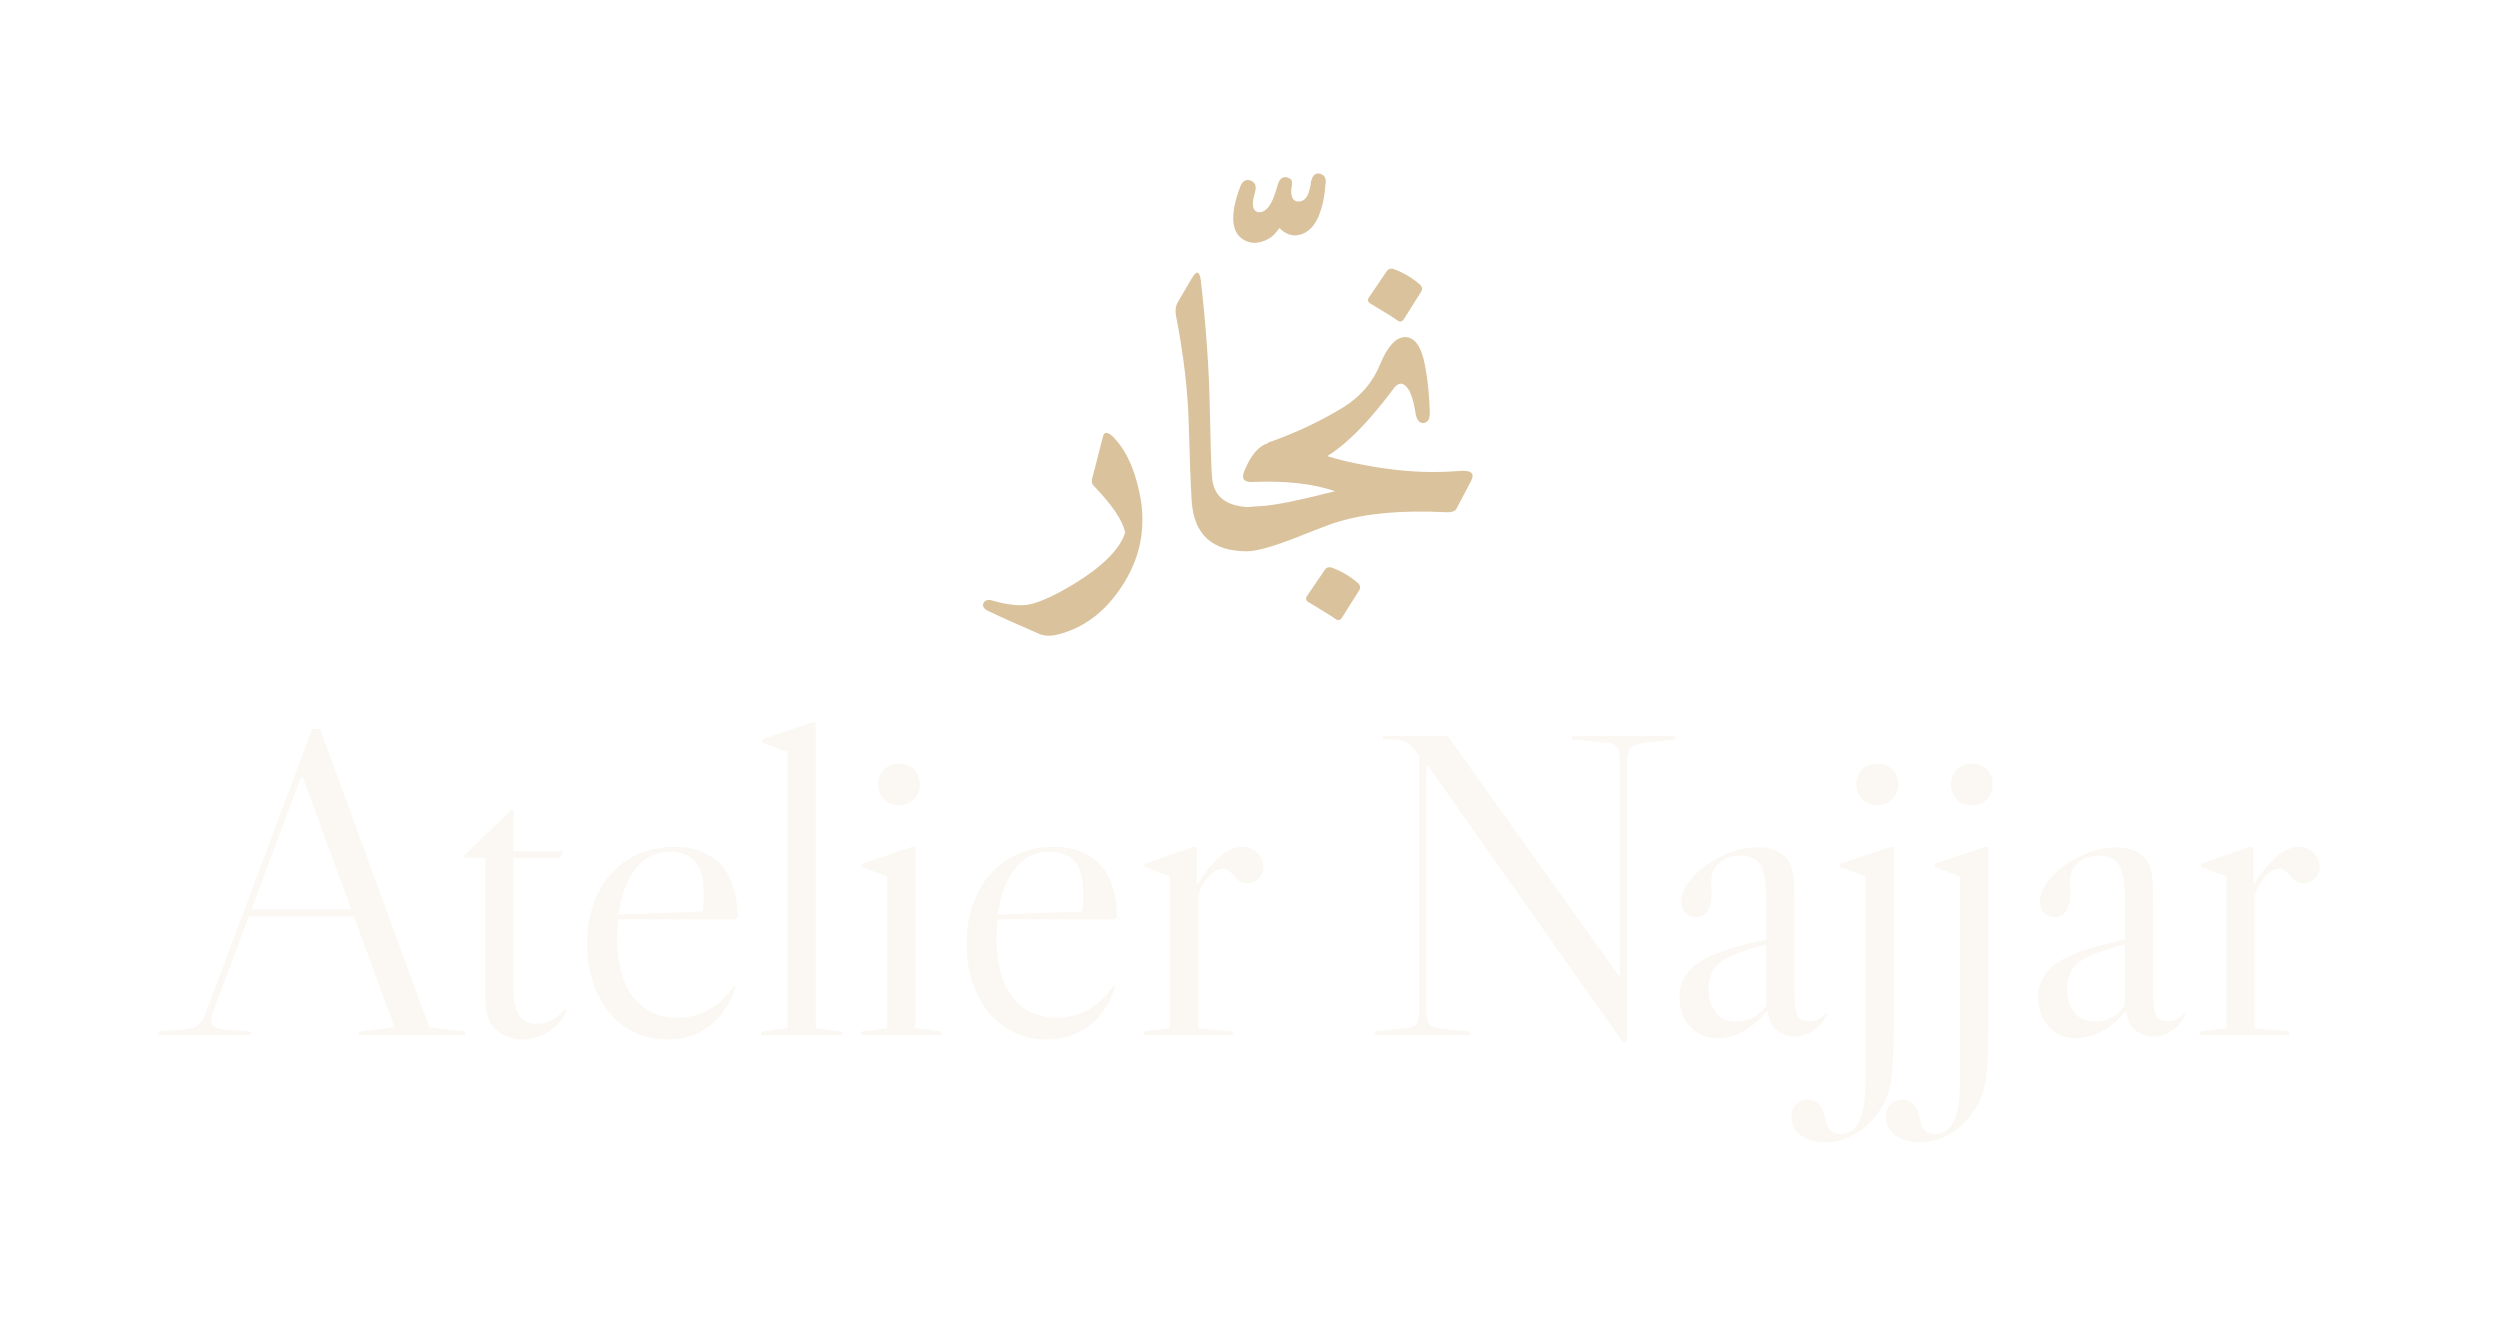
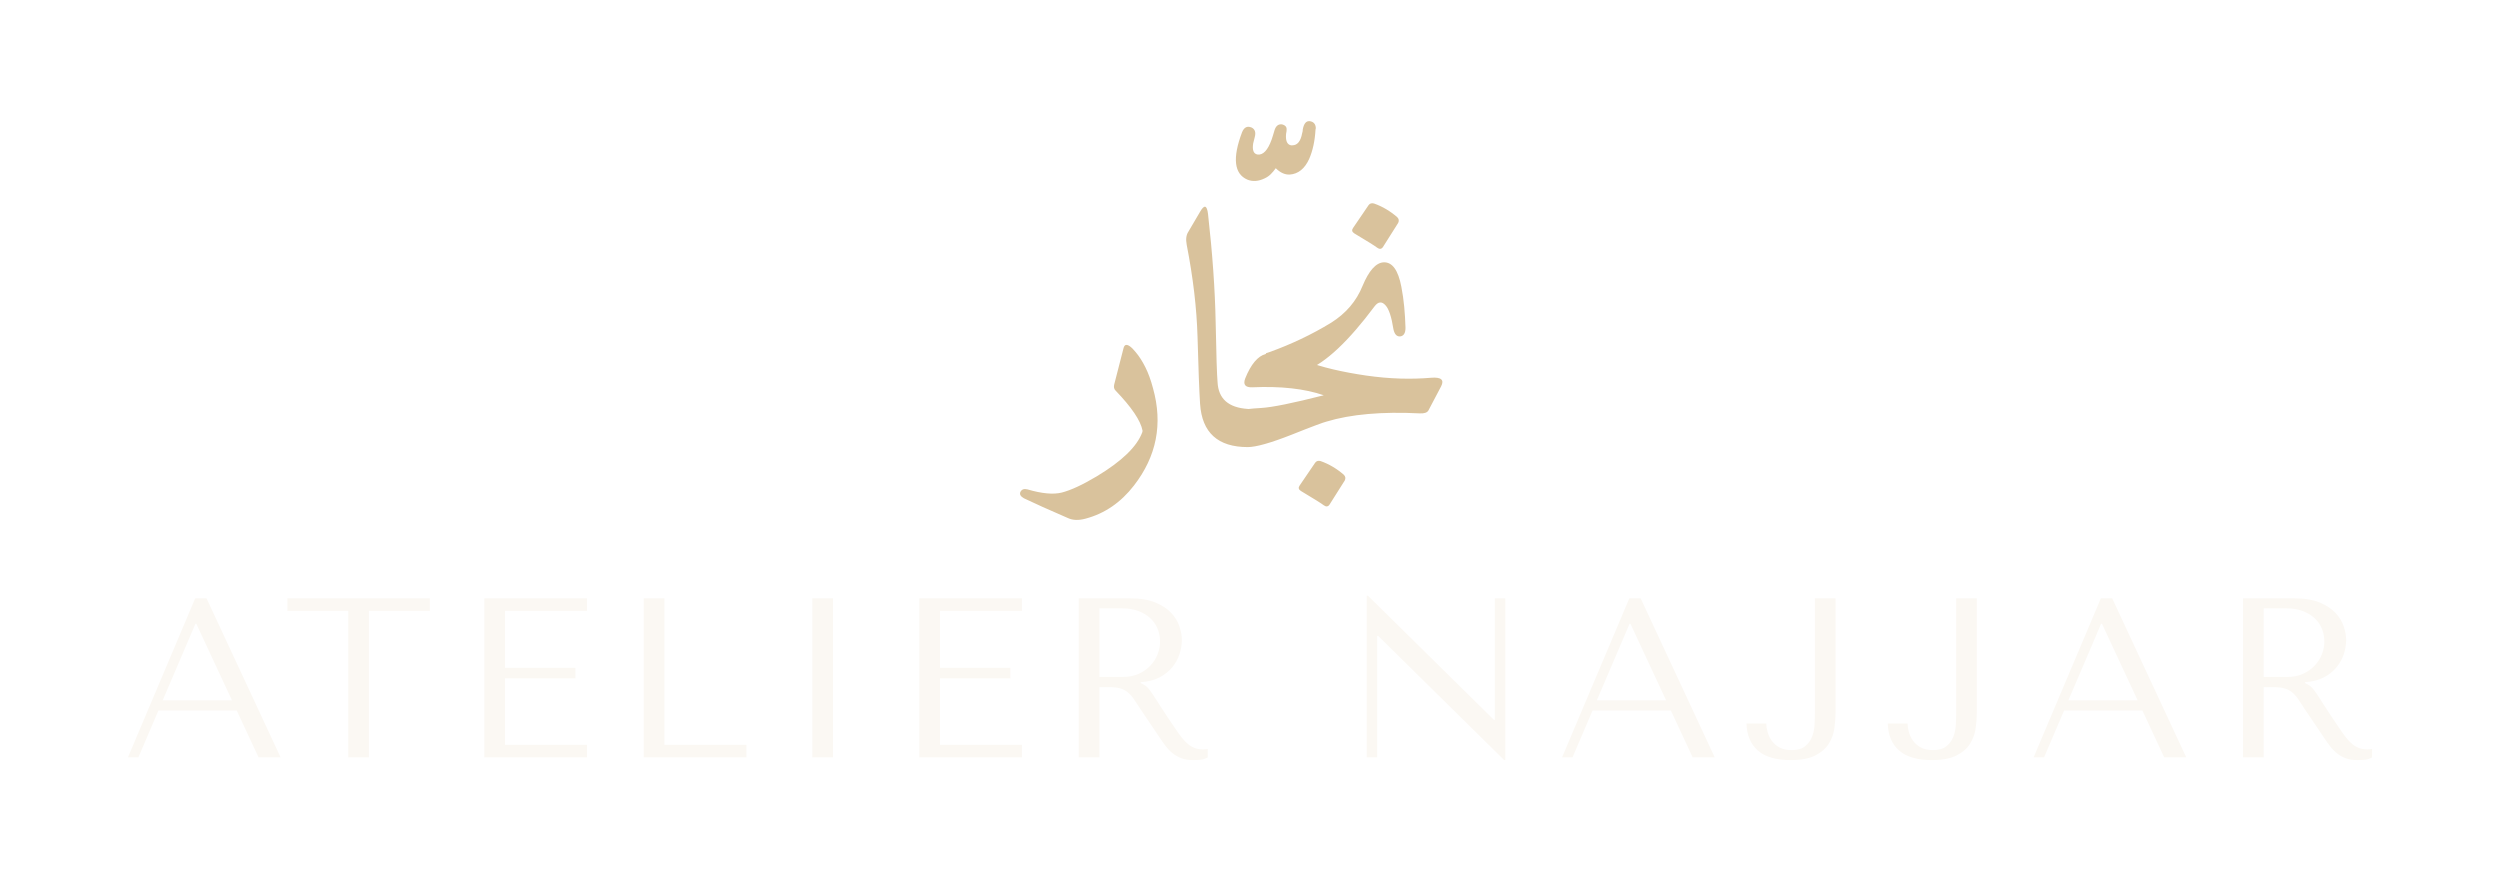
- <svg xmlns="http://www.w3.org/2000/svg" viewBox="0 0 1153 607" width="1153" height="607">
-   <path d="M508.64 201.556Q508.98 200.026 509.83 199.686Q511.7 199.176 515.27 203.596Q517.99 206.826 520.37 211.586Q522.75 216.346 524.45 222.806Q532.44 251.366 514.25 274.826Q503.71 288.426 488.41 292.506Q482.8 294.036 478.89 292.166Q471.41 288.936 465.545 286.301Q459.68 283.666 455.43 281.626Q452.71 280.096 453.56 278.226Q454.58 276.186 457.3 276.866Q468.86 280.266 475.66 278.566Q482.97 276.696 494.36 269.896Q514.42 257.826 518.67 246.436Q518.84 246.096 518.84 245.416Q517.31 237.426 504.39 223.996Q503.2 222.806 503.71 220.766ZM549.61 128.456Q553.01 122.506 553.86 129.646Q557.43 161.266 557.94 187.446Q558.45 213.966 558.96 219.576Q559.64 232.836 575.11 233.856Q580.38 234.196 581.06 238.956Q581.23 239.806 581.145 241.421Q581.06 243.036 580.72 245.246Q580.04 249.326 578.85 251.876Q577.83 254.256 575.11 254.256Q551.14 254.256 549.61 231.136Q549.27 225.866 548.93 216.856Q548.59 207.846 548.25 195.266Q547.91 183.706 546.465 171.466Q545.02 159.226 542.47 146.136Q541.62 141.716 543.32 139.166ZM604.52 84.426Q605.37 79.836 608.09 80.006Q611.32 80.346 611.49 83.746Q611.49 83.916 611.405 84.086Q611.32 84.256 611.32 84.596Q610.81 93.606 607.92 100.236Q604.35 108.056 597.55 108.566Q593.64 108.736 590.07 105.166Q588.88 106.866 587.435 108.311Q585.99 109.756 584.12 110.606Q579.19 112.986 574.94 111.286Q564.23 106.696 572.05 85.956Q573.58 82.216 576.64 83.236Q576.81 83.236 576.895 83.321Q576.98 83.406 577.15 83.406Q579.87 84.766 578.85 88.506Q578.68 89.356 578.425 90.206Q578.17 91.056 578 91.906Q577.15 97.346 580.38 97.856Q584.8 98.366 587.86 89.866Q588.2 88.676 588.625 87.486Q589.05 86.296 589.39 84.936Q590.41 81.536 593.13 81.706H593.3Q596.19 82.386 595.85 84.766V85.276Q595.68 85.956 595.595 86.721Q595.51 87.486 595.51 88.166Q595.51 92.416 598.23 92.926H598.91Q602.99 92.926 604.18 86.466Q604.35 85.956 604.435 85.446Q604.52 84.936 604.52 84.426ZM573.75 217.536Q578.34 206.146 584.8 204.446Q591.43 202.746 605.37 208.016Q612.34 210.736 620.67 212.691Q629.0 214.646 638.35 216.006Q647.87 217.366 656.54 217.621Q665.21 217.876 673.03 217.196Q681.19 216.516 678.47 221.786L671.67 234.706Q670.65 236.406 667.08 236.236Q636.65 234.706 617.1 240.656Q616.25 240.826 611.66 242.526Q607.07 244.226 598.57 247.626Q581.74 254.256 575.11 254.256Q571.03 254.256 569.16 245.586Q567.46 237.086 572.39 234.536Q573.58 233.856 582.25 233.346Q591.09 232.836 615.74 226.546Q600.44 221.276 577.49 222.296Q571.88 222.466 573.75 217.536ZM611.15 262.586Q612.17 261.226 614.04 261.736Q617.44 262.926 620.585 264.796Q623.73 266.666 626.45 269.046Q627.81 270.406 626.96 272.106L618.8 285.026Q617.61 286.726 615.74 285.366Q614.04 284.006 603.5 277.716Q601.63 276.526 602.82 274.826ZM659.43 190.506Q659.43 194.756 656.54 195.096Q653.82 195.266 652.97 191.186Q651.44 181.326 648.72 178.436Q645.83 175.206 642.94 178.946Q622.03 206.996 606.39 213.286Q598.4 216.686 592.79 214.646Q586.16 212.436 585.14 206.146L584.8 204.106L586.84 203.426Q595.34 200.366 603.585 196.456Q611.83 192.546 619.65 187.786Q631.55 180.306 636.48 168.066Q641.58 155.826 647.7 155.486Q654.67 155.146 657.22 168.576Q658.24 173.846 658.75 179.286Q659.26 184.726 659.43 190.506ZM639.71 124.886Q640.73 123.526 642.6 124.036Q646.0 125.226 649.145 127.096Q652.29 128.966 655.01 131.346Q656.37 132.706 655.52 134.406L647.36 147.326Q646.17 149.026 644.3 147.666Q642.6 146.306 632.06 140.016Q630.19 138.826 631.38 137.126Z" fill="#D9C29C" />
-   <path d="M214.6 475.795V477.395H165.6V475.795L182 473.795L163.2 422.595H114.8L98.2 466.795Q97.4 468.995 97.4 470.395Q97.4 472.595 98.7 473.495Q100 474.395 103.4 474.795L115.6 475.795V477.395H73V475.795L84.2 474.795Q89.2 474.395 91.3 472.795Q93.4 471.195 95 466.795L144 336.195H147.6L198 473.795ZM162 419.395 139.6 358.395H138.8L116 419.395ZM214 394.595 214.4 395.595H223.8V459.595Q223.8 465.795 225.2 469.595Q226.6 473.395 230 475.795Q235 479.395 241.4 479.395Q247.6 479.395 253.1 475.795Q258.6 472.195 261.6 465.995L260.8 465.395Q257.2 468.995 254.2 470.595Q251.2 472.195 248 472.195Q241.4 472.195 239 467.395Q236.8 463.995 236.8 456.995V395.795H258.4L259.6 392.595H236.8V373.595L236 373.395ZM338.6 454.595 339.4 454.995 338.6 457.195Q334.6 467.795 326.7 473.595Q318.8 479.395 307.8 479.395Q297 479.395 288.6 473.795Q280.2 468.195 275.5 458.195Q270.8 448.195 270.8 435.195Q270.8 422.195 275.8 411.995Q280.8 401.795 290 396.195Q299.2 390.595 311 390.595Q325 390.595 332.5 398.895Q340 407.195 340.2 422.995L339 423.995H285Q284.6 429.195 284.6 432.195Q284.6 450.395 292.0 459.895Q299.4 469.395 312.6 469.395Q319.4 469.395 325.7 466.295Q332 463.195 336.8 456.995ZM285.2 421.795 324 420.395Q324.6 417.995 324.6 412.395Q324.6 401.595 320.5 397.195Q316.4 392.795 308.8 392.795Q299.4 392.795 293.2 400.595Q287 408.395 285.2 421.795ZM376.2 333.195H374.6L351.4 340.995V342.395L363.2 346.795V474.195L351.0 475.795V477.395H388.4V475.795L376.2 474.195ZM414.6 352.195Q418.8 352.195 421.5 354.895Q424.2 357.595 424.2 361.795Q424.2 365.995 421.5 368.695Q418.8 371.395 414.6 371.395Q410.4 371.395 407.7 368.695Q405 365.995 405 361.795Q405 357.595 407.7 354.895Q410.4 352.195 414.6 352.195ZM422.2 390.595H420.6L397.4 398.395V399.795L409.2 404.195V474.195L397 475.795V477.395H434.4V475.795L422.2 474.195ZM513.6 454.595 514.4 454.995 513.6 457.195Q509.6 467.795 501.7 473.595Q493.8 479.395 482.8 479.395Q472 479.395 463.6 473.795Q455.2 468.195 450.5 458.195Q445.8 448.195 445.8 435.195Q445.8 422.195 450.8 411.995Q455.8 401.795 465 396.195Q474.2 390.595 486 390.595Q500 390.595 507.5 398.895Q515.0 407.195 515.2 422.995L514.0 423.995H460Q459.6 429.195 459.6 432.195Q459.6 450.395 467.0 459.895Q474.4 469.395 487.6 469.395Q494.4 469.395 500.7 466.295Q507 463.195 511.8 456.995ZM460.2 421.795 499 420.395Q499.6 417.995 499.6 412.395Q499.6 401.595 495.5 397.195Q491.4 392.795 483.8 392.795Q474.4 392.795 468.2 400.595Q462 408.395 460.2 421.795ZM582.6 399.795Q582.6 402.995 580.4 405.195Q578.2 407.395 575.0 407.395Q573.0 407.395 571.7 406.495Q570.4 405.595 569.0 403.795Q567.6 402.195 566.5 401.395Q565.4 400.595 563.8 400.595Q560.6 400.595 557.3 404.395Q554.0 408.195 552.6 413.195V474.195L568.6 475.795V477.395H527.4V475.795L539.6 474.195V404.195L527.8 399.795V398.395L550.4 390.595H552.0V408.195Q563.2 390.595 573.0 390.595Q577.0 390.595 579.8 393.295Q582.6 395.995 582.6 399.795ZM772.8 339.395V340.995L758.4 342.595Q753.6 343.195 752.0 344.995Q750.4 346.795 750.4 351.595V480.595H748.4L658.6 353.195H657.8V465.195Q657.8 469.995 659.0 471.895Q660.2 473.795 663.8 474.195L678.0 475.795V477.395H634.2V475.795L648.6 474.195Q652.2 473.795 653.4 471.895Q654.6 469.995 654.6 465.195V348.795L653.8 347.595Q651.0 343.595 648.5 342.295Q646.0 340.995 641.2 340.995H637.8V339.395H667.6L746.4 449.795H747.2V351.595Q747.2 346.795 746.0 344.795Q744.8 342.795 741.2 342.595L725.0 340.995V339.395ZM774.6 459.795Q774.6 449.795 783.7 443.795Q792.8 437.795 814.6 433.395V415.195Q814.6 403.595 812.0 399.095Q809.4 394.595 803.0 394.595Q796.8 394.595 793.0 397.895Q789.2 401.195 789.2 406.795L789.4 412.195Q789.4 417.195 787.5 420.095Q785.6 422.995 782.2 422.995Q779.2 422.995 777.3 420.995Q775.4 418.995 775.4 415.795Q775.4 410.995 780.1 405.295Q784.8 399.595 792.2 395.795Q801.2 390.795 810.8 390.795Q816.4 390.795 820.3 392.995Q824.2 395.195 826.0 399.195Q827.0 401.795 827.3 405.595Q827.6 409.395 827.6 420.195V458.395Q827.6 465.595 829.0 468.295Q830.4 470.995 834.0 470.995Q839.4 470.995 842.0 467.195L842.8 467.595Q840.4 472.595 836.4 475.295Q832.4 477.995 827.8 477.995Q822.6 477.995 819.2 474.895Q815.8 471.795 815.4 466.595L814.8 466.395Q810.2 472.195 804.2 475.495Q798.2 478.795 792.0 478.795Q784.4 478.795 779.5 473.495Q774.6 468.195 774.6 459.795ZM814.6 463.795V435.595Q804.2 438.195 798.5 440.795Q792.8 443.395 790.4 446.995Q788.0 450.595 788.0 455.995Q788.0 462.995 791.4 467.095Q794.8 471.195 800.6 471.195Q804.8 471.195 808.5 469.295Q812.2 467.395 814.6 463.795ZM865.8 352.195Q870.0 352.195 872.7 354.895Q875.4 357.595 875.4 361.795Q875.4 365.995 872.7 368.695Q870.0 371.395 865.8 371.395Q861.6 371.395 858.9 368.695Q856.2 365.995 856.2 361.795Q856.2 357.595 858.9 354.895Q861.6 352.195 865.8 352.195ZM849.0 522.995Q845.8 522.995 844.2 521.295Q842.6 519.595 841.6 514.995Q840.6 510.995 838.7 509.095Q836.8 507.195 833.8 507.195Q830.4 507.195 828.3 509.395Q826.2 511.595 826.2 515.195Q826.2 520.395 830.5 523.595Q834.8 526.795 841.6 526.795Q850.0 526.795 857.1 522.095Q864.2 517.395 868.8 508.995Q871.6 503.795 872.5 496.395Q873.4 488.995 873.4 469.395V390.595H871.8L848.6 398.395V399.795L860.4 404.195V497.795Q860.4 510.795 857.6 516.895Q854.8 522.995 849.0 522.995ZM909.4 352.195Q913.6 352.195 916.3 354.895Q919.0 357.595 919.0 361.795Q919.0 365.995 916.3 368.695Q913.6 371.395 909.4 371.395Q905.2 371.395 902.5 368.695Q899.8 365.995 899.8 361.795Q899.8 357.595 902.5 354.895Q905.2 352.195 909.4 352.195ZM892.6 522.995Q889.4 522.995 887.8 521.295Q886.2 519.595 885.2 514.995Q884.2 510.995 882.3 509.095Q880.4 507.195 877.4 507.195Q874.0 507.195 871.9 509.395Q869.8 511.595 869.8 515.195Q869.8 520.395 874.1 523.595Q878.4 526.795 885.2 526.795Q893.6 526.795 900.7 522.095Q907.8 517.395 912.4 508.995Q915.2 503.795 916.1 496.395Q917.0 488.995 917.0 469.395V390.595H915.4L892.2 398.395V399.795L904.0 404.195V497.795Q904.0 510.795 901.2 516.895Q898.4 522.995 892.6 522.995ZM940 459.795Q940 449.795 949.1 443.795Q958.2 437.795 980 433.395V415.195Q980 403.595 977.4 399.095Q974.8 394.595 968.4 394.595Q962.2 394.595 958.4 397.895Q954.6 401.195 954.6 406.795L954.8 412.195Q954.8 417.195 952.9 420.095Q951 422.995 947.6 422.995Q944.6 422.995 942.7 420.995Q940.8 418.995 940.8 415.795Q940.8 410.995 945.5 405.295Q950.2 399.595 957.6 395.795Q966.6 390.795 976.2 390.795Q981.8 390.795 985.7 392.995Q989.6 395.195 991.4 399.195Q992.4 401.795 992.7 405.595Q993 409.395 993 420.195V458.395Q993 465.595 994.4 468.295Q995.8 470.995 999.4 470.995Q1004.8 470.995 1007.4 467.195L1008.2 467.595Q1005.8 472.595 1001.8 475.295Q997.8 477.995 993.2 477.995Q988 477.995 984.6 474.895Q981.2 471.795 980.8 466.595L980.2 466.395Q975.6 472.195 969.6 475.495Q963.6 478.795 957.4 478.795Q949.8 478.795 944.9 473.495Q940 468.195 940 459.795ZM980 463.795V435.595Q969.6 438.195 963.9 440.795Q958.2 443.395 955.8 446.995Q953.4 450.595 953.4 455.995Q953.4 462.995 956.8 467.095Q960.2 471.195 966 471.195Q970.2 471.195 973.9 469.295Q977.6 467.395 980 463.795ZM1069.8 399.795Q1069.8 402.995 1067.6 405.195Q1065.4 407.395 1062.2 407.395Q1060.2 407.395 1058.9 406.495Q1057.6 405.595 1056.2 403.795Q1054.8 402.195 1053.7 401.395Q1052.6 400.595 1051.0 400.595Q1047.8 400.595 1044.5 404.395Q1041.2 408.195 1039.8 413.195V474.195L1055.8 475.795V477.395H1014.6V475.795L1026.8 474.195V404.195L1015 399.795V398.395L1037.6 390.595H1039.2V408.195Q1050.4 390.595 1060.2 390.595Q1064.2 390.595 1067.0 393.295Q1069.8 395.995 1069.8 399.795Z" fill="#FBF8F3" />
+ <svg xmlns="http://www.w3.org/2000/svg" viewBox="0 0 1651 582" width="1651" height="582">
+   <path d="M741.92 230.157Q742.34 228.267 743.39 227.847Q745.7 227.217 750.11 232.677Q753.47 236.667 756.41 242.547Q759.35 248.427 761.45 256.407Q771.32 291.687 748.85 320.667Q735.83 337.467 716.93 342.507Q710.0 344.397 705.17 342.087Q695.93 338.097 688.685 334.842Q681.44 331.587 676.19 329.067Q672.83 327.177 673.88 324.867Q675.14 322.347 678.5 323.187Q692.78 327.387 701.18 325.287Q710.21 322.977 724.28 314.577Q749.06 299.667 754.31 285.597Q754.52 285.177 754.52 284.337Q752.63 274.467 736.67 257.877Q735.2 256.407 735.83 253.887ZM792.53 139.857Q796.73 132.507 797.78 141.327Q802.19 180.387 802.82 212.727Q803.45 245.487 804.08 252.417Q804.92 268.797 824.03 270.057Q830.54 270.477 831.38 276.357Q831.59 277.407 831.485 279.402Q831.38 281.397 830.96 284.127Q830.12 289.167 828.65 292.317Q827.39 295.257 824.03 295.257Q794.42 295.257 792.53 266.697Q792.11 260.187 791.69 249.057Q791.27 237.927 790.85 222.387Q790.43 208.107 788.645 192.987Q786.86 177.867 783.71 161.697Q782.66 156.237 784.76 153.087ZM860.36 85.467Q861.41 79.797 864.77 80.007Q868.76 80.427 868.97 84.627Q868.97 84.837 868.865 85.047Q868.76 85.257 868.76 85.677Q868.13 96.807 864.56 104.997Q860.15 114.657 851.75 115.287Q846.92 115.497 842.51 111.087Q841.04 113.187 839.255 114.972Q837.47 116.757 835.16 117.807Q829.07 120.747 823.82 118.647Q810.59 112.977 820.25 87.357Q822.14 82.737 825.92 83.997Q826.13 83.997 826.235 84.102Q826.34 84.207 826.55 84.207Q829.91 85.887 828.65 90.507Q828.44 91.557 828.125 92.607Q827.81 93.657 827.6 94.707Q826.55 101.427 830.54 102.057Q836 102.687 839.78 92.187Q840.2 90.717 840.725 89.247Q841.25 87.777 841.67 86.097Q842.93 81.897 846.29 82.107H846.5Q850.07 82.947 849.65 85.887V86.517Q849.44 87.357 849.335 88.302Q849.23 89.247 849.23 90.087Q849.23 95.337 852.59 95.967H853.43Q858.47 95.967 859.94 87.987Q860.15 87.357 860.255 86.727Q860.36 86.097 860.36 85.467ZM822.35 249.897Q828.02 235.827 836.0 233.727Q844.19 231.627 861.41 238.137Q870.02 241.497 880.31 243.912Q890.6 246.327 902.15 248.007Q913.91 249.687 924.62 250.002Q935.33 250.317 944.99 249.477Q955.07 248.637 951.71 255.147L943.31 271.107Q942.05 273.207 937.64 272.997Q900.05 271.107 875.9 278.457Q874.85 278.667 869.18 280.767Q863.51 282.867 853.01 287.067Q832.22 295.257 824.03 295.257Q818.99 295.257 816.68 284.547Q814.58 274.047 820.67 270.897Q822.14 270.057 832.85 269.427Q843.77 268.797 874.22 261.027Q855.32 254.517 826.97 255.777Q820.04 255.987 822.35 249.897ZM868.55 305.547Q869.81 303.867 872.12 304.497Q876.32 305.967 880.205 308.277Q884.09 310.587 887.45 313.527Q889.13 315.207 888.08 317.307L878.0 333.267Q876.53 335.367 874.22 333.687Q872.12 332.007 859.1 324.237Q856.79 322.767 858.26 320.667ZM928.19 216.507Q928.19 221.757 924.62 222.177Q921.26 222.387 920.21 217.347Q918.32 205.167 914.96 201.597Q911.39 197.607 907.82 202.227Q881.99 236.877 862.67 244.647Q852.8 248.847 845.87 246.327Q837.68 243.597 836.42 235.827L836 233.307L838.52 232.467Q849.02 228.687 859.205 223.857Q869.39 219.027 879.05 213.147Q893.75 203.907 899.84 188.787Q906.14 173.667 913.7 173.247Q922.31 172.827 925.46 189.417Q926.72 195.927 927.35 202.647Q927.98 209.367 928.19 216.507ZM903.83 135.447Q905.09 133.767 907.4 134.397Q911.6 135.867 915.485 138.177Q919.37 140.487 922.73 143.427Q924.41 145.107 923.36 147.207L913.28 163.167Q911.81 165.267 909.5 163.587Q907.4 161.907 894.38 154.137Q892.07 152.667 893.54 150.567Z" fill="#D9C29C" />
+   <path d="M156.35 469.258 170.75 500.158H185.3L136.4 395.158H128.9L84.5 500.158H91.4L104.6 469.258ZM153.2 462.508H107.45L129.05 411.958H129.65ZM243.65 500.158V403.408H283.85V395.158H189.8V403.408H230.0V500.158ZM319.85 395.158V500.158H387.65V491.908H333.5V447.958H380.0V441.058H333.5V403.408H387.65V395.158ZM425.15 500.158V395.158H438.8V491.908H492.95V500.158ZM536.45 395.158V500.158H550.1V395.158ZM607.1 395.158V500.158H674.9V491.908H620.75V447.958H667.25V441.058H620.75V403.408H674.9V395.158ZM712.4 395.158V500.158H726.05V453.808H732.65Q736.85 453.808 739.625 454.558Q742.4 455.308 744.65 457.108Q746.9 458.908 748.85 461.758Q750.8 464.608 753.5 468.808L765.35 486.358Q767.6 489.808 769.775 492.658Q771.95 495.508 774.5 497.533Q777.05 499.558 780.275 500.758Q783.5 501.958 788.0 501.958Q791.3 501.958 793.4 501.658Q795.5 501.358 797.6 500.158V494.608Q796.85 494.758 796.1 494.833Q795.35 494.908 794.6 494.908Q791.45 494.908 789.05 494.008Q786.65 493.108 784.55 491.383Q782.45 489.658 780.5 487.183Q778.55 484.708 776.45 481.558Q770.15 472.408 766.7 466.933Q763.25 461.458 761.225 458.458Q759.2 455.458 757.925 454.108Q756.65 452.758 754.85 451.858L753.35 451.108V450.508Q760.55 450.058 765.725 447.358Q770.9 444.658 774.2 440.608Q777.5 436.558 779.0 431.833Q780.5 427.108 780.5 422.608Q780.5 418.558 778.925 413.758Q777.35 408.958 773.525 404.833Q769.7 400.708 763.1 397.933Q756.5 395.158 746.45 395.158ZM726.05 401.758H741.2Q746.9 401.758 751.475 403.408Q756.05 405.058 759.35 407.983Q762.65 410.908 764.375 414.958Q766.1 419.008 766.1 423.808Q766.1 427.858 764.525 431.983Q762.95 436.108 759.8 439.483Q756.65 442.858 752.075 444.958Q747.5 447.058 741.5 447.058H726.05ZM987.2 395.158V475.408H986.6L903.35 393.358H902.6V500.158H909.5V419.908H910.1L993.35 501.958H994.1V395.158ZM1103.45 469.258 1117.85 500.158H1132.4L1083.5 395.158H1076.0L1031.6 500.158H1038.5L1051.7 469.258ZM1100.3 462.508H1054.55L1076.15 411.958H1076.75ZM1198.55 395.158V470.908Q1198.55 474.508 1198.325 478.783Q1198.1 483.058 1196.6 486.733Q1195.1 490.408 1192.025 492.883Q1188.95 495.358 1183.25 495.358Q1178.3 495.358 1175.075 493.558Q1171.85 491.758 1169.975 489.058Q1168.1 486.358 1167.275 483.283Q1166.45 480.208 1166.45 477.808H1153.4Q1153.7 489.358 1160.9 495.658Q1168.1 501.958 1182.5 501.958Q1192.85 501.958 1198.85 498.883Q1204.85 495.808 1207.775 491.083Q1210.7 486.358 1211.45 480.808Q1212.2 475.258 1212.2 470.458V395.158ZM1291.85 395.158V470.908Q1291.85 474.508 1291.625 478.783Q1291.4 483.058 1289.9 486.733Q1288.4 490.408 1285.325 492.883Q1282.25 495.358 1276.55 495.358Q1271.6 495.358 1268.375 493.558Q1265.15 491.758 1263.275 489.058Q1261.4 486.358 1260.575 483.283Q1259.75 480.208 1259.75 477.808H1246.7Q1247.0 489.358 1254.2 495.658Q1261.4 501.958 1275.8 501.958Q1286.15 501.958 1292.15 498.883Q1298.15 495.808 1301.075 491.083Q1304.0 486.358 1304.75 480.808Q1305.5 475.258 1305.5 470.458V395.158ZM1414.85 469.258 1429.25 500.158H1443.8L1394.9 395.158H1387.4L1343.0 500.158H1349.9L1363.1 469.258ZM1411.7 462.508H1365.95L1387.55 411.958H1388.15ZM1481.3 395.158V500.158H1494.95V453.808H1501.55Q1505.75 453.808 1508.525 454.558Q1511.3 455.308 1513.55 457.108Q1515.8 458.908 1517.75 461.758Q1519.7 464.608 1522.4 468.808L1534.25 486.358Q1536.5 489.808 1538.675 492.658Q1540.85 495.508 1543.4 497.533Q1545.95 499.558 1549.175 500.758Q1552.4 501.958 1556.9 501.958Q1560.2 501.958 1562.3 501.658Q1564.4 501.358 1566.5 500.158V494.608Q1565.75 494.758 1565.0 494.833Q1564.25 494.908 1563.5 494.908Q1560.35 494.908 1557.95 494.008Q1555.55 493.108 1553.45 491.383Q1551.35 489.658 1549.4 487.183Q1547.45 484.708 1545.35 481.558Q1539.05 472.408 1535.6 466.933Q1532.15 461.458 1530.125 458.458Q1528.1 455.458 1526.825 454.108Q1525.55 452.758 1523.75 451.858L1522.25 451.108V450.508Q1529.45 450.058 1534.625 447.358Q1539.8 444.658 1543.1 440.608Q1546.4 436.558 1547.9 431.833Q1549.4 427.108 1549.4 422.608Q1549.4 418.558 1547.825 413.758Q1546.25 408.958 1542.425 404.833Q1538.6 400.708 1532.0 397.933Q1525.4 395.158 1515.35 395.158ZM1494.95 401.758H1510.1Q1515.8 401.758 1520.375 403.408Q1524.95 405.058 1528.25 407.983Q1531.55 410.908 1533.275 414.958Q1535.0 419.008 1535.0 423.808Q1535.0 427.858 1533.425 431.983Q1531.85 436.108 1528.7 439.483Q1525.55 442.858 1520.975 444.958Q1516.4 447.058 1510.4 447.058H1494.95Z" fill="#FBF8F3" />
</svg>
